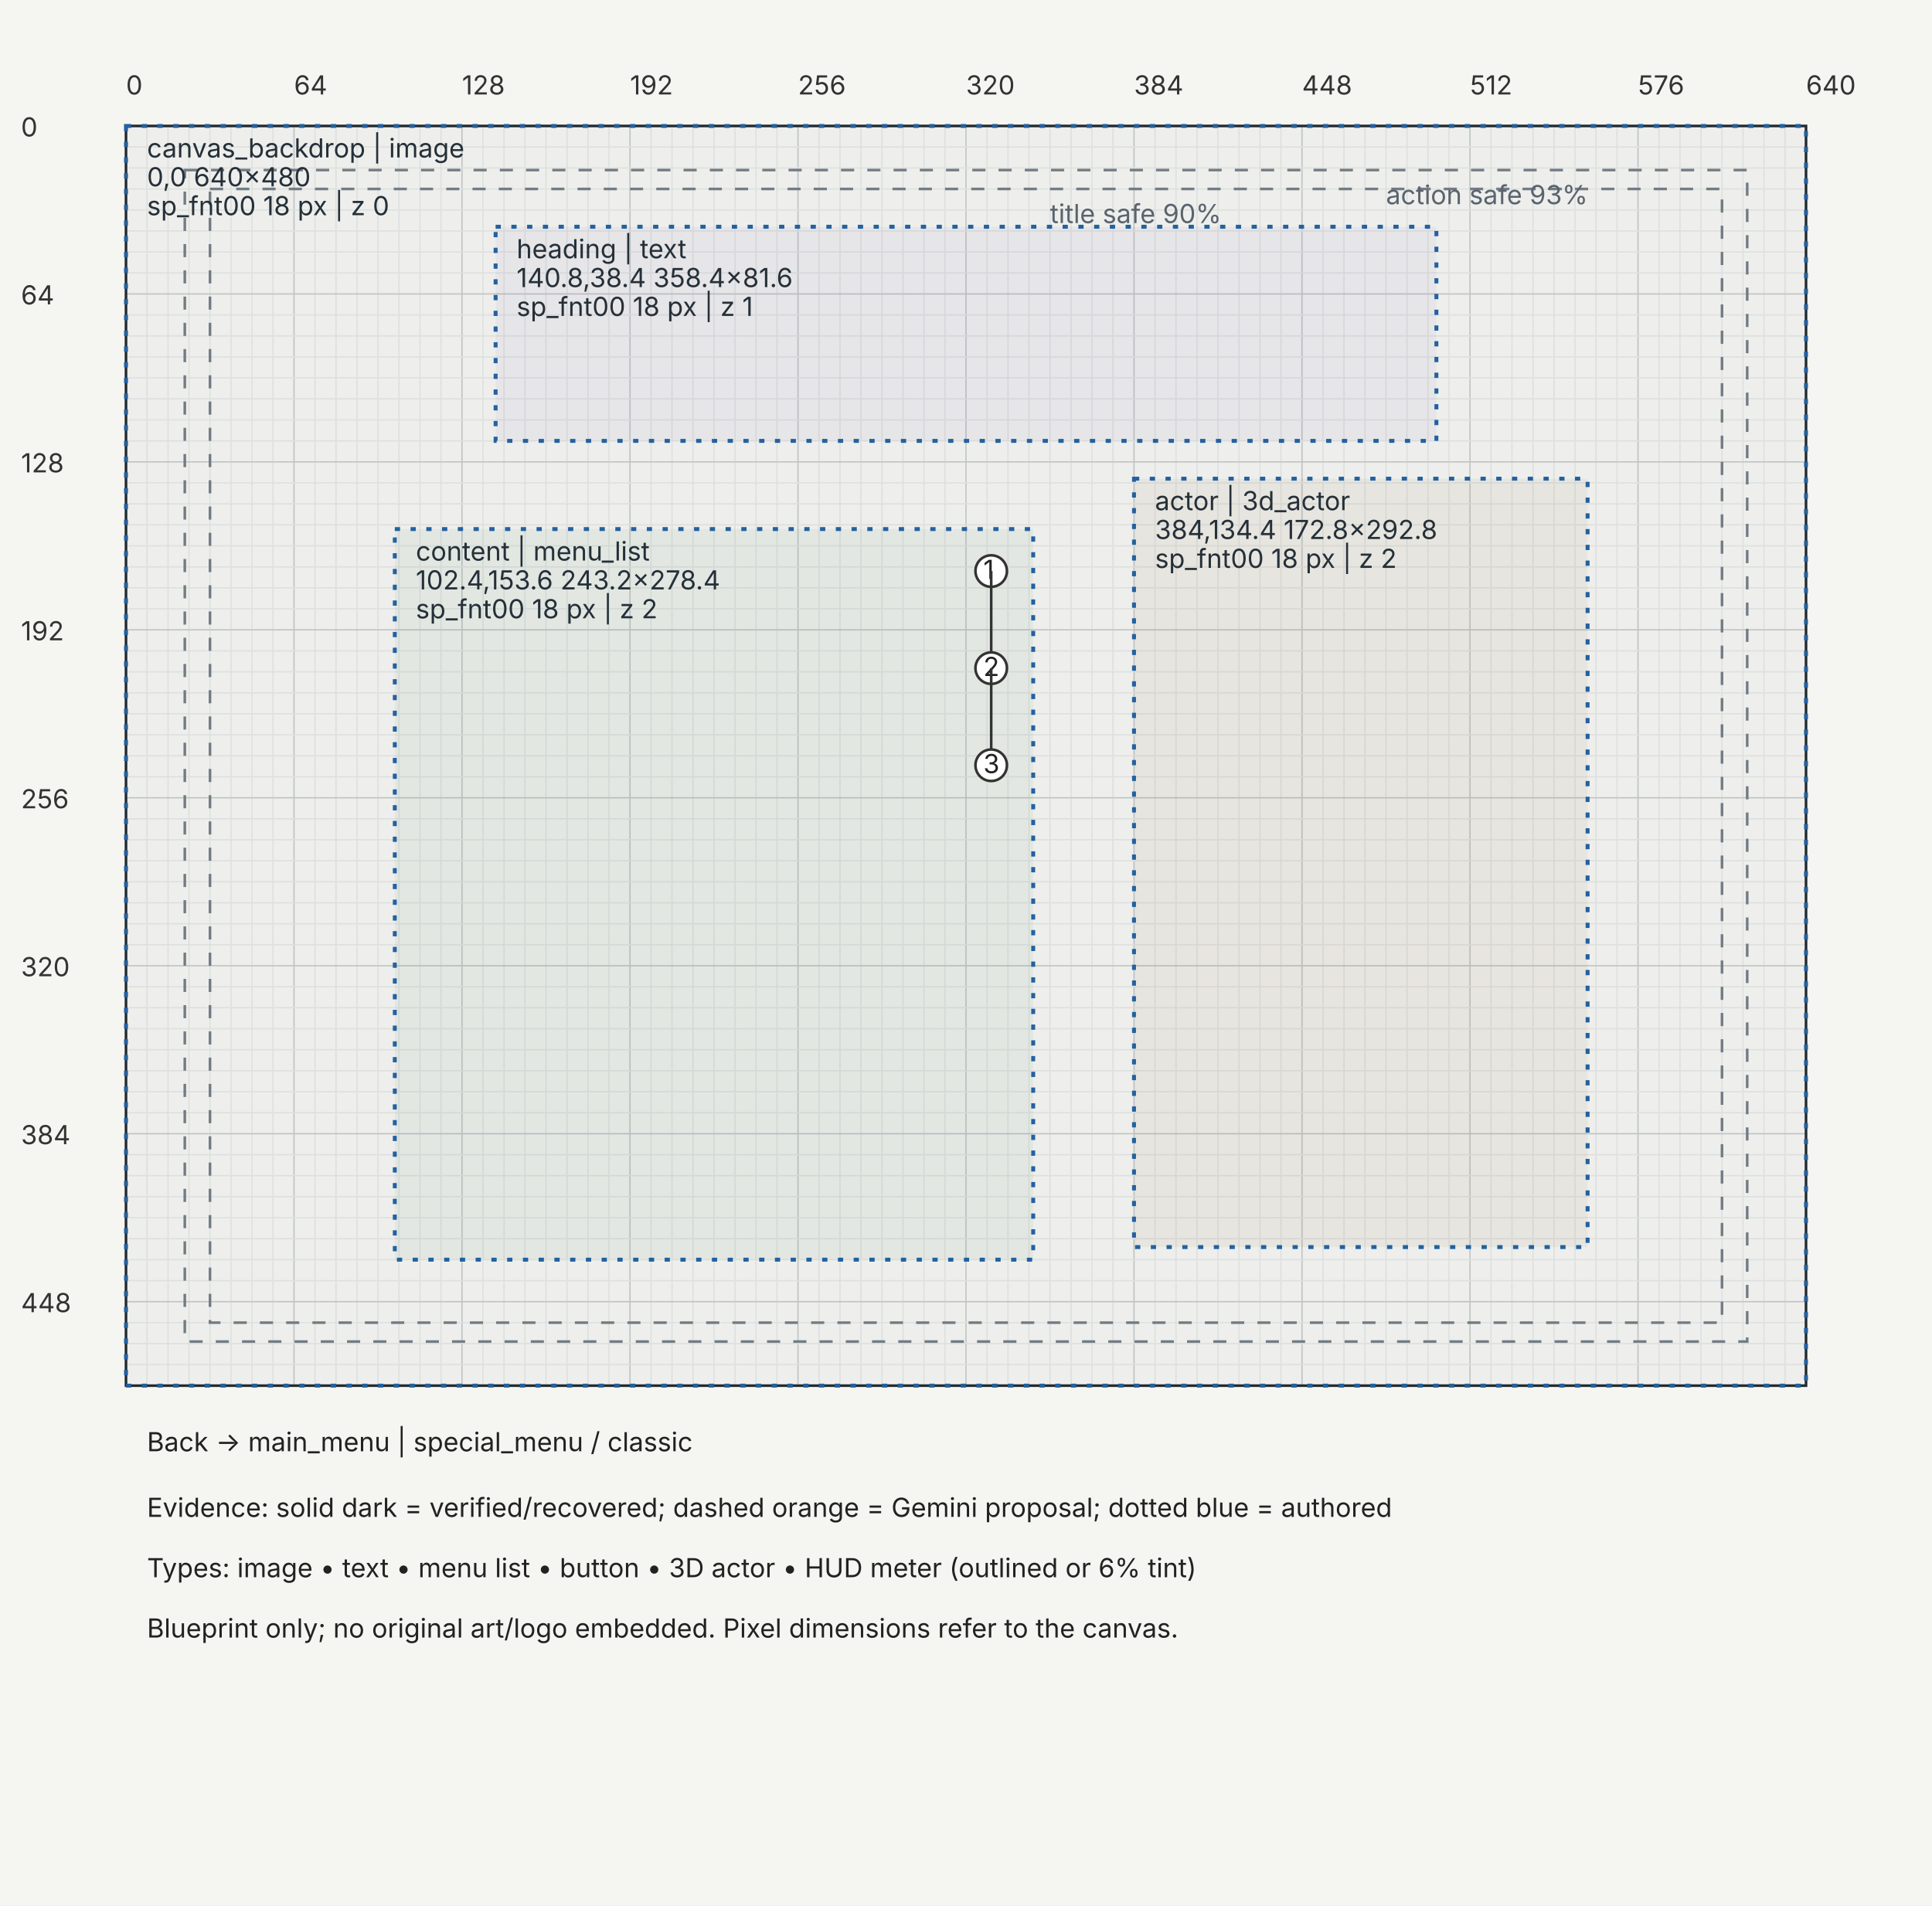
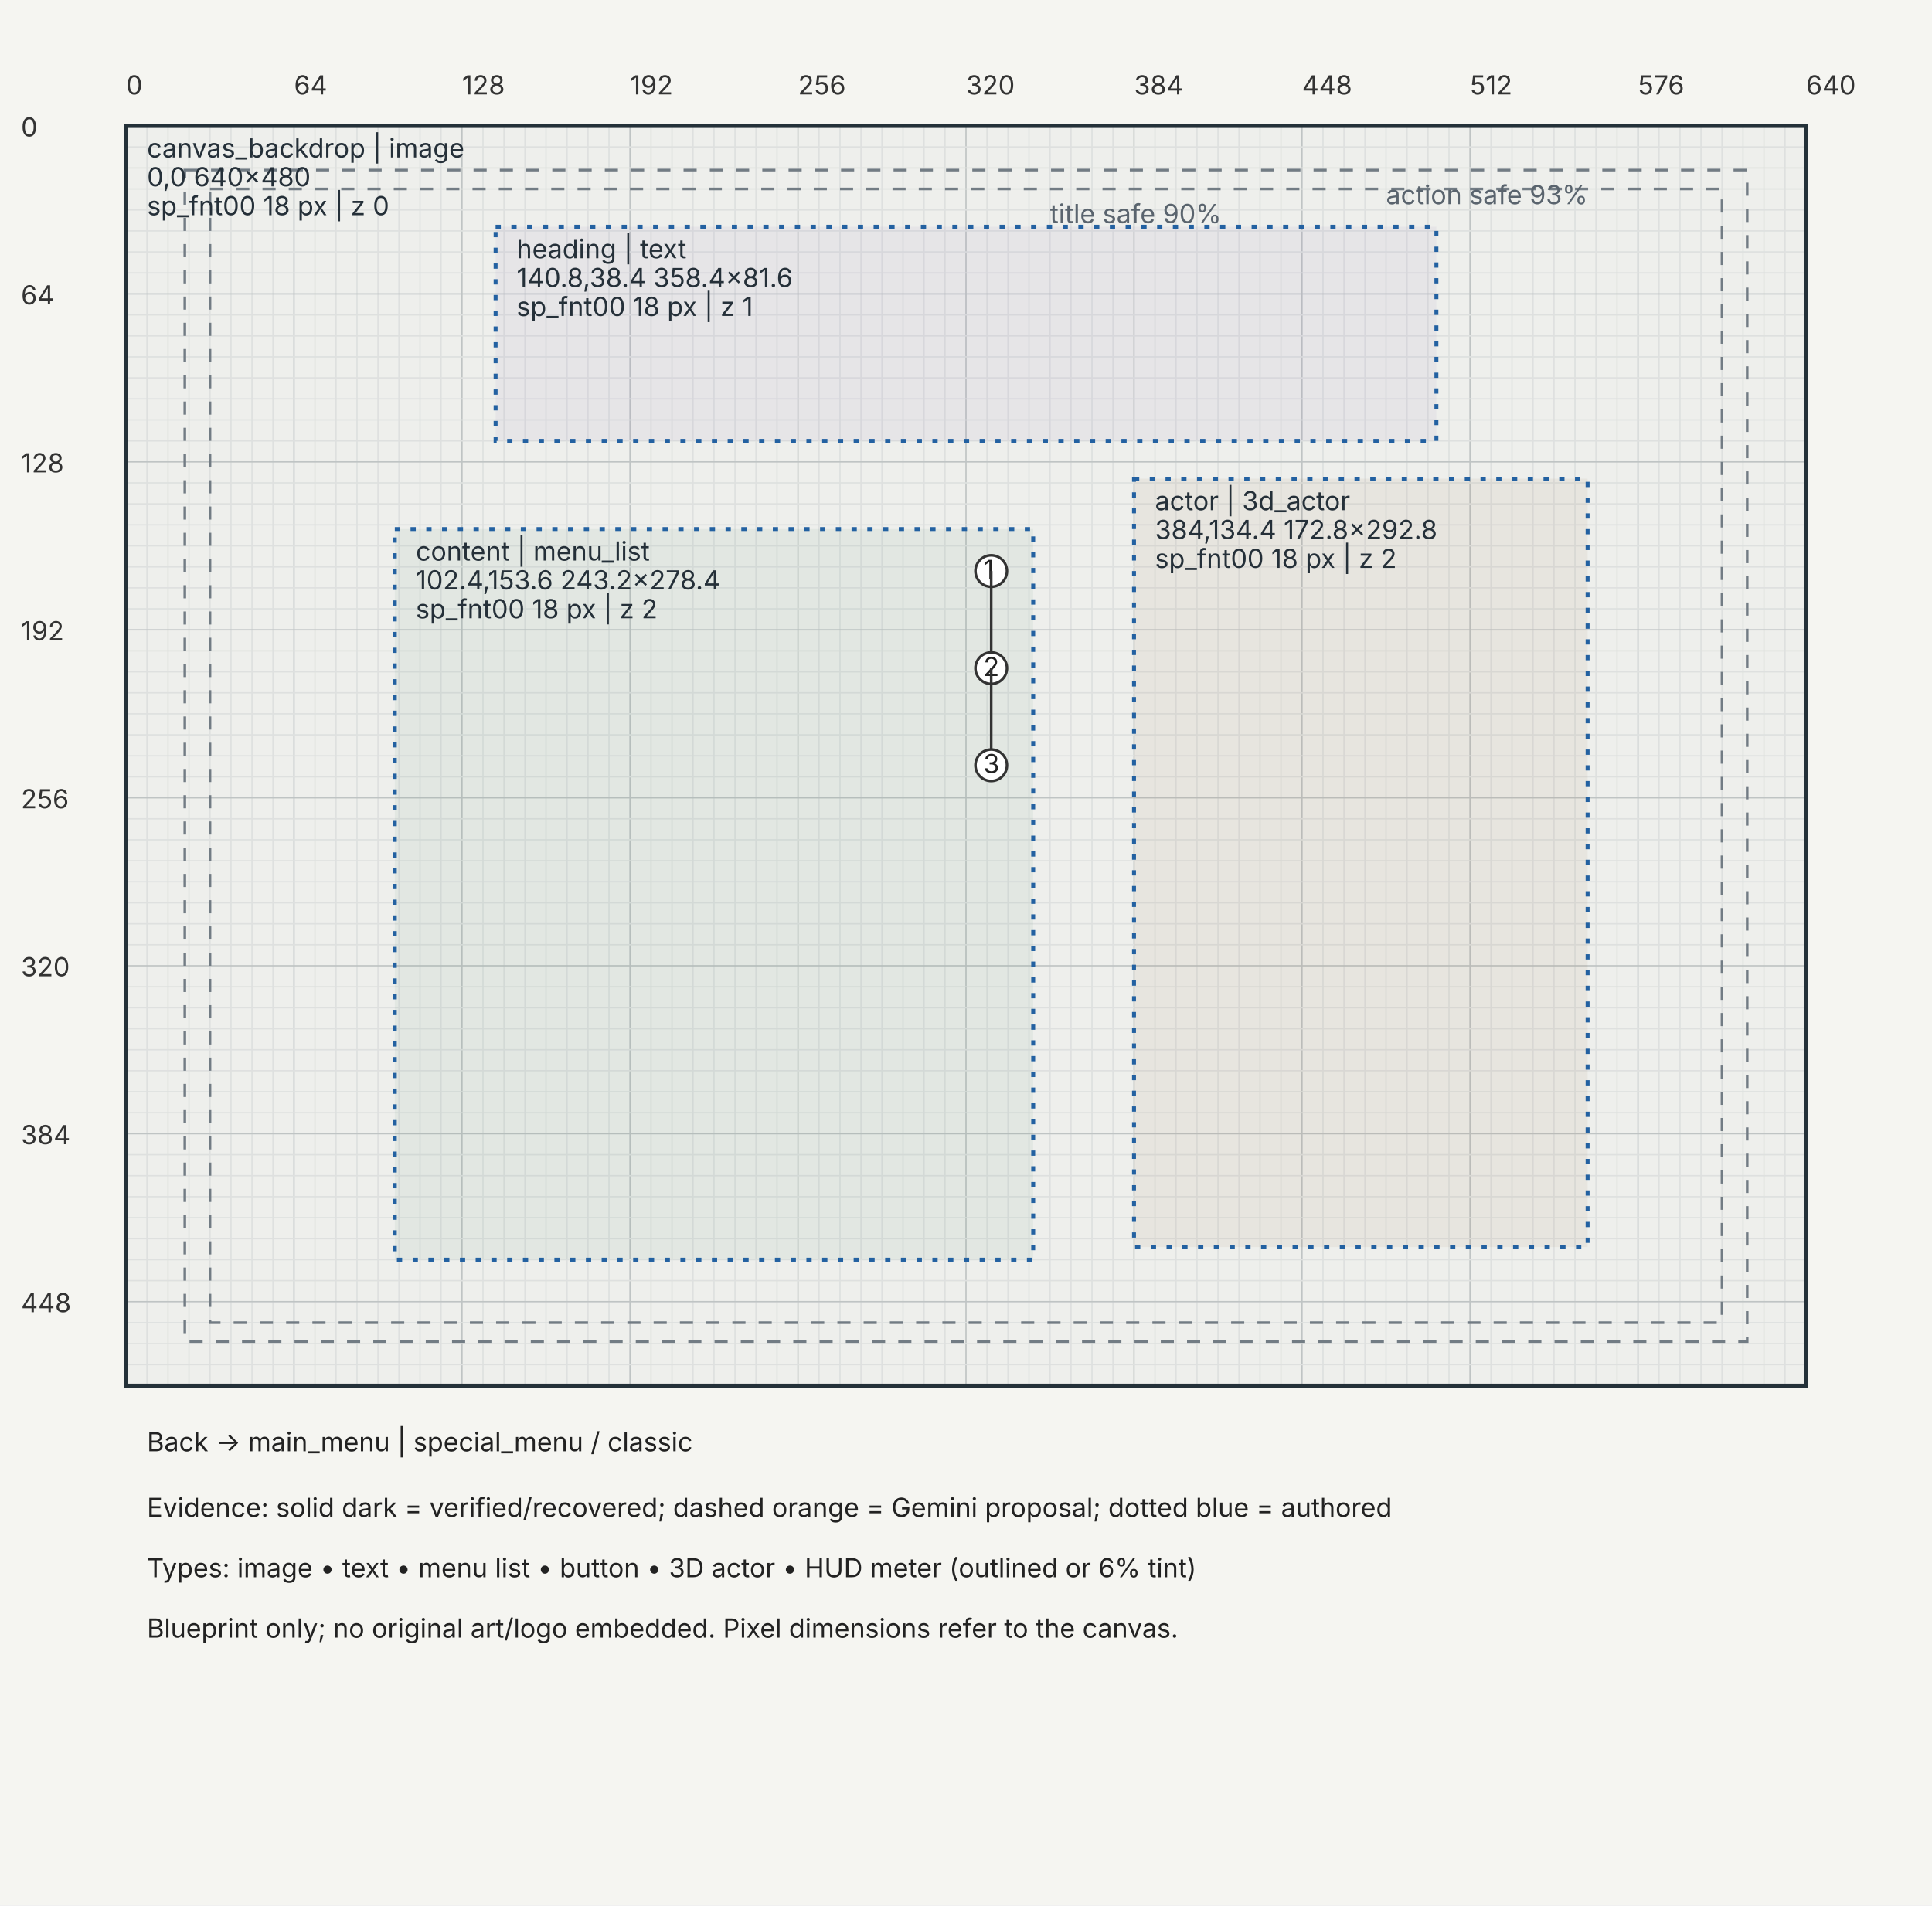
<svg xmlns="http://www.w3.org/2000/svg" width="736" height="726" viewBox="0 0 736 726">
  <rect width="100%" height="100%" fill="#f5f5f1" />
  <defs>
    <marker id="arrow" markerWidth="6" markerHeight="6" refX="5" refY="3" orient="auto">
      <path d="M0,0 L6,3 L0,6" fill="#333" />
    </marker>
  </defs>
  <g transform="translate(48,48)" font-family="Segoe UI,Inter,sans-serif" font-size="10">
    <path d="M0,0 V480" stroke="#c4c8c7" stroke-width="0.5" />
    <path d="M8,0 V480" stroke="#e4e6e3" stroke-width="0.5" />
    <path d="M16,0 V480" stroke="#e4e6e3" stroke-width="0.5" />
    <path d="M24,0 V480" stroke="#e4e6e3" stroke-width="0.5" />
    <path d="M32,0 V480" stroke="#e4e6e3" stroke-width="0.5" />
    <path d="M40,0 V480" stroke="#e4e6e3" stroke-width="0.5" />
    <path d="M48,0 V480" stroke="#e4e6e3" stroke-width="0.5" />
    <path d="M56,0 V480" stroke="#e4e6e3" stroke-width="0.5" />
    <path d="M64,0 V480" stroke="#c4c8c7" stroke-width="0.5" />
    <path d="M72,0 V480" stroke="#e4e6e3" stroke-width="0.5" />
    <path d="M80,0 V480" stroke="#e4e6e3" stroke-width="0.5" />
    <path d="M88,0 V480" stroke="#e4e6e3" stroke-width="0.5" />
    <path d="M96,0 V480" stroke="#e4e6e3" stroke-width="0.5" />
    <path d="M104,0 V480" stroke="#e4e6e3" stroke-width="0.5" />
    <path d="M112,0 V480" stroke="#e4e6e3" stroke-width="0.5" />
    <path d="M120,0 V480" stroke="#e4e6e3" stroke-width="0.5" />
    <path d="M128,0 V480" stroke="#c4c8c7" stroke-width="0.5" />
    <path d="M136,0 V480" stroke="#e4e6e3" stroke-width="0.5" />
    <path d="M144,0 V480" stroke="#e4e6e3" stroke-width="0.5" />
    <path d="M152,0 V480" stroke="#e4e6e3" stroke-width="0.5" />
    <path d="M160,0 V480" stroke="#e4e6e3" stroke-width="0.5" />
    <path d="M168,0 V480" stroke="#e4e6e3" stroke-width="0.5" />
    <path d="M176,0 V480" stroke="#e4e6e3" stroke-width="0.5" />
    <path d="M184,0 V480" stroke="#e4e6e3" stroke-width="0.5" />
    <path d="M192,0 V480" stroke="#c4c8c7" stroke-width="0.5" />
    <path d="M200,0 V480" stroke="#e4e6e3" stroke-width="0.5" />
    <path d="M208,0 V480" stroke="#e4e6e3" stroke-width="0.5" />
    <path d="M216,0 V480" stroke="#e4e6e3" stroke-width="0.5" />
    <path d="M224,0 V480" stroke="#e4e6e3" stroke-width="0.5" />
    <path d="M232,0 V480" stroke="#e4e6e3" stroke-width="0.5" />
    <path d="M240,0 V480" stroke="#e4e6e3" stroke-width="0.5" />
    <path d="M248,0 V480" stroke="#e4e6e3" stroke-width="0.5" />
    <path d="M256,0 V480" stroke="#c4c8c7" stroke-width="0.5" />
    <path d="M264,0 V480" stroke="#e4e6e3" stroke-width="0.5" />
    <path d="M272,0 V480" stroke="#e4e6e3" stroke-width="0.5" />
    <path d="M280,0 V480" stroke="#e4e6e3" stroke-width="0.5" />
    <path d="M288,0 V480" stroke="#e4e6e3" stroke-width="0.5" />
    <path d="M296,0 V480" stroke="#e4e6e3" stroke-width="0.5" />
    <path d="M304,0 V480" stroke="#e4e6e3" stroke-width="0.5" />
    <path d="M312,0 V480" stroke="#e4e6e3" stroke-width="0.5" />
    <path d="M320,0 V480" stroke="#c4c8c7" stroke-width="0.5" />
    <path d="M328,0 V480" stroke="#e4e6e3" stroke-width="0.5" />
    <path d="M336,0 V480" stroke="#e4e6e3" stroke-width="0.5" />
    <path d="M344,0 V480" stroke="#e4e6e3" stroke-width="0.5" />
    <path d="M352,0 V480" stroke="#e4e6e3" stroke-width="0.5" />
    <path d="M360,0 V480" stroke="#e4e6e3" stroke-width="0.5" />
    <path d="M368,0 V480" stroke="#e4e6e3" stroke-width="0.5" />
    <path d="M376,0 V480" stroke="#e4e6e3" stroke-width="0.5" />
    <path d="M384,0 V480" stroke="#c4c8c7" stroke-width="0.5" />
    <path d="M392,0 V480" stroke="#e4e6e3" stroke-width="0.5" />
    <path d="M400,0 V480" stroke="#e4e6e3" stroke-width="0.5" />
    <path d="M408,0 V480" stroke="#e4e6e3" stroke-width="0.5" />
    <path d="M416,0 V480" stroke="#e4e6e3" stroke-width="0.5" />
    <path d="M424,0 V480" stroke="#e4e6e3" stroke-width="0.5" />
    <path d="M432,0 V480" stroke="#e4e6e3" stroke-width="0.5" />
    <path d="M440,0 V480" stroke="#e4e6e3" stroke-width="0.5" />
    <path d="M448,0 V480" stroke="#c4c8c7" stroke-width="0.5" />
    <path d="M456,0 V480" stroke="#e4e6e3" stroke-width="0.5" />
    <path d="M464,0 V480" stroke="#e4e6e3" stroke-width="0.5" />
    <path d="M472,0 V480" stroke="#e4e6e3" stroke-width="0.5" />
    <path d="M480,0 V480" stroke="#e4e6e3" stroke-width="0.5" />
    <path d="M488,0 V480" stroke="#e4e6e3" stroke-width="0.5" />
    <path d="M496,0 V480" stroke="#e4e6e3" stroke-width="0.5" />
    <path d="M504,0 V480" stroke="#e4e6e3" stroke-width="0.5" />
    <path d="M512,0 V480" stroke="#c4c8c7" stroke-width="0.5" />
    <path d="M520,0 V480" stroke="#e4e6e3" stroke-width="0.5" />
    <path d="M528,0 V480" stroke="#e4e6e3" stroke-width="0.5" />
    <path d="M536,0 V480" stroke="#e4e6e3" stroke-width="0.5" />
    <path d="M544,0 V480" stroke="#e4e6e3" stroke-width="0.5" />
    <path d="M552,0 V480" stroke="#e4e6e3" stroke-width="0.5" />
    <path d="M560,0 V480" stroke="#e4e6e3" stroke-width="0.5" />
    <path d="M568,0 V480" stroke="#e4e6e3" stroke-width="0.5" />
    <path d="M576,0 V480" stroke="#c4c8c7" stroke-width="0.5" />
    <path d="M584,0 V480" stroke="#e4e6e3" stroke-width="0.5" />
    <path d="M592,0 V480" stroke="#e4e6e3" stroke-width="0.5" />
    <path d="M600,0 V480" stroke="#e4e6e3" stroke-width="0.5" />
    <path d="M608,0 V480" stroke="#e4e6e3" stroke-width="0.5" />
    <path d="M616,0 V480" stroke="#e4e6e3" stroke-width="0.5" />
    <path d="M624,0 V480" stroke="#e4e6e3" stroke-width="0.5" />
    <path d="M632,0 V480" stroke="#e4e6e3" stroke-width="0.5" />
    <path d="M640,0 V480" stroke="#c4c8c7" stroke-width="0.5" />
    <path d="M0,0 H640" stroke="#c4c8c7" stroke-width="0.5" />
    <path d="M0,8 H640" stroke="#e4e6e3" stroke-width="0.5" />
    <path d="M0,16 H640" stroke="#e4e6e3" stroke-width="0.5" />
    <path d="M0,24 H640" stroke="#e4e6e3" stroke-width="0.5" />
    <path d="M0,32 H640" stroke="#e4e6e3" stroke-width="0.5" />
    <path d="M0,40 H640" stroke="#e4e6e3" stroke-width="0.5" />
    <path d="M0,48 H640" stroke="#e4e6e3" stroke-width="0.5" />
    <path d="M0,56 H640" stroke="#e4e6e3" stroke-width="0.5" />
    <path d="M0,64 H640" stroke="#c4c8c7" stroke-width="0.5" />
    <path d="M0,72 H640" stroke="#e4e6e3" stroke-width="0.5" />
    <path d="M0,80 H640" stroke="#e4e6e3" stroke-width="0.5" />
    <path d="M0,88 H640" stroke="#e4e6e3" stroke-width="0.5" />
    <path d="M0,96 H640" stroke="#e4e6e3" stroke-width="0.5" />
    <path d="M0,104 H640" stroke="#e4e6e3" stroke-width="0.5" />
    <path d="M0,112 H640" stroke="#e4e6e3" stroke-width="0.5" />
    <path d="M0,120 H640" stroke="#e4e6e3" stroke-width="0.5" />
    <path d="M0,128 H640" stroke="#c4c8c7" stroke-width="0.5" />
    <path d="M0,136 H640" stroke="#e4e6e3" stroke-width="0.5" />
    <path d="M0,144 H640" stroke="#e4e6e3" stroke-width="0.5" />
    <path d="M0,152 H640" stroke="#e4e6e3" stroke-width="0.5" />
    <path d="M0,160 H640" stroke="#e4e6e3" stroke-width="0.5" />
    <path d="M0,168 H640" stroke="#e4e6e3" stroke-width="0.5" />
    <path d="M0,176 H640" stroke="#e4e6e3" stroke-width="0.5" />
    <path d="M0,184 H640" stroke="#e4e6e3" stroke-width="0.5" />
    <path d="M0,192 H640" stroke="#c4c8c7" stroke-width="0.5" />
    <path d="M0,200 H640" stroke="#e4e6e3" stroke-width="0.5" />
    <path d="M0,208 H640" stroke="#e4e6e3" stroke-width="0.5" />
    <path d="M0,216 H640" stroke="#e4e6e3" stroke-width="0.5" />
    <path d="M0,224 H640" stroke="#e4e6e3" stroke-width="0.5" />
    <path d="M0,232 H640" stroke="#e4e6e3" stroke-width="0.5" />
    <path d="M0,240 H640" stroke="#e4e6e3" stroke-width="0.5" />
    <path d="M0,248 H640" stroke="#e4e6e3" stroke-width="0.5" />
    <path d="M0,256 H640" stroke="#c4c8c7" stroke-width="0.5" />
    <path d="M0,264 H640" stroke="#e4e6e3" stroke-width="0.5" />
    <path d="M0,272 H640" stroke="#e4e6e3" stroke-width="0.5" />
    <path d="M0,280 H640" stroke="#e4e6e3" stroke-width="0.5" />
    <path d="M0,288 H640" stroke="#e4e6e3" stroke-width="0.5" />
    <path d="M0,296 H640" stroke="#e4e6e3" stroke-width="0.5" />
    <path d="M0,304 H640" stroke="#e4e6e3" stroke-width="0.5" />
    <path d="M0,312 H640" stroke="#e4e6e3" stroke-width="0.5" />
    <path d="M0,320 H640" stroke="#c4c8c7" stroke-width="0.5" />
    <path d="M0,328 H640" stroke="#e4e6e3" stroke-width="0.5" />
    <path d="M0,336 H640" stroke="#e4e6e3" stroke-width="0.5" />
    <path d="M0,344 H640" stroke="#e4e6e3" stroke-width="0.5" />
    <path d="M0,352 H640" stroke="#e4e6e3" stroke-width="0.5" />
    <path d="M0,360 H640" stroke="#e4e6e3" stroke-width="0.5" />
    <path d="M0,368 H640" stroke="#e4e6e3" stroke-width="0.5" />
    <path d="M0,376 H640" stroke="#e4e6e3" stroke-width="0.5" />
    <path d="M0,384 H640" stroke="#c4c8c7" stroke-width="0.5" />
    <path d="M0,392 H640" stroke="#e4e6e3" stroke-width="0.5" />
    <path d="M0,400 H640" stroke="#e4e6e3" stroke-width="0.5" />
    <path d="M0,408 H640" stroke="#e4e6e3" stroke-width="0.5" />
    <path d="M0,416 H640" stroke="#e4e6e3" stroke-width="0.5" />
    <path d="M0,424 H640" stroke="#e4e6e3" stroke-width="0.5" />
    <path d="M0,432 H640" stroke="#e4e6e3" stroke-width="0.5" />
    <path d="M0,440 H640" stroke="#e4e6e3" stroke-width="0.5" />
    <path d="M0,448 H640" stroke="#c4c8c7" stroke-width="0.5" />
    <path d="M0,456 H640" stroke="#e4e6e3" stroke-width="0.5" />
    <path d="M0,464 H640" stroke="#e4e6e3" stroke-width="0.5" />
    <path d="M0,472 H640" stroke="#e4e6e3" stroke-width="0.5" />
    <path d="M0,480 H640" stroke="#e4e6e3" stroke-width="0.5" />
    <text x="0" y="-12" fill="#333">0</text>
    <text x="64" y="-12" fill="#333">64</text>
    <text x="128" y="-12" fill="#333">128</text>
    <text x="192" y="-12" fill="#333">192</text>
    <text x="256" y="-12" fill="#333">256</text>
    <text x="320" y="-12" fill="#333">320</text>
    <text x="384" y="-12" fill="#333">384</text>
    <text x="448" y="-12" fill="#333">448</text>
    <text x="512" y="-12" fill="#333">512</text>
    <text x="576" y="-12" fill="#333">576</text>
    <text x="640" y="-12" fill="#333">640</text>
    <text x="-40" y="4" fill="#333">0</text>
    <text x="-40" y="68" fill="#333">64</text>
    <text x="-40" y="132" fill="#333">128</text>
    <text x="-40" y="196" fill="#333">192</text>
    <text x="-40" y="260" fill="#333">256</text>
    <text x="-40" y="324" fill="#333">320</text>
    <text x="-40" y="388" fill="#333">384</text>
    <text x="-40" y="452" fill="#333">448</text>
    <rect width="640" height="480" fill="none" stroke="#20282e" />
    <rect x="32" y="24" width="576" height="432" fill="none" stroke="#727b83" stroke-dasharray="5 5" />
    <text x="352" y="37" fill="#58626b">title safe 90%</text>
    <rect x="22.4" y="16.8" width="595.2" height="446.4" fill="none" stroke="#727b83" stroke-dasharray="5 5" />
    <text x="480" y="29.8" fill="#58626b">action safe 93%</text>
    <g>
-       <rect x="0" y="0" width="640" height="480" fill="#7c8c97" fill-opacity="0.06" stroke="#2361a1" stroke-width="1.5" stroke-dasharray="2 4" />
+       <rect x="0" y="0" width="640" height="480" fill="#7c8c97" fill-opacity="0.06" stroke="#243139" stroke-width="1.5" stroke-dasharray="" />
      <text x="8" y="12" fill="#253039">canvas_backdrop | image</text>
      <text x="8" y="23" fill="#253039">0,0 640×480</text>
      <text x="8" y="34" fill="#253039">sp_fnt00 18 px | z 0</text>
    </g>
    <g>
      <rect x="140.8" y="38.4" width="358.4" height="81.6" fill="#6651a5" fill-opacity="0.06" stroke="#2361a1" stroke-width="1.5" stroke-dasharray="2 4" />
      <text x="148.8" y="50.4" fill="#253039">heading | text</text>
      <text x="148.8" y="61.4" fill="#253039">140.8,38.4 358.4×81.6</text>
      <text x="148.8" y="72.4" fill="#253039">sp_fnt00 18 px | z 1</text>
    </g>
    <g>
      <rect x="102.4" y="153.6" width="243.2" height="278.4" fill="#296b4f" fill-opacity="0.06" stroke="#2361a1" stroke-width="1.5" stroke-dasharray="2 4" />
      <text x="110.4" y="165.6" fill="#253039">content | menu_list</text>
      <text x="110.4" y="176.6" fill="#253039">102.4,153.6 243.2×278.4</text>
      <text x="110.4" y="187.6" fill="#253039">sp_fnt00 18 px | z 2</text>
    </g>
    <g>
      <rect x="384.0" y="134.4" width="172.8" height="292.8" fill="#775020" fill-opacity="0.06" stroke="#2361a1" stroke-width="1.5" stroke-dasharray="2 4" />
      <text x="392.0" y="146.4" fill="#253039">actor | 3d_actor</text>
      <text x="392.0" y="157.4" fill="#253039">384,134.4 172.8×292.8</text>
      <text x="392.0" y="168.4" fill="#253039">sp_fnt00 18 px | z 2</text>
    </g>
    <circle cx="329.6" cy="169.6" r="6" fill="#fff" stroke="#333" />
    <text x="326.6" y="172.6" fill="#222">1</text>
    <path d="M329.6,169.6 L329.6,206.6" stroke="#333" marker-end="url(#arrow)" />
    <circle cx="329.6" cy="206.6" r="6" fill="#fff" stroke="#333" />
    <text x="326.6" y="209.6" fill="#222">2</text>
    <path d="M329.6,206.6 L329.6,243.6" stroke="#333" marker-end="url(#arrow)" />
    <circle cx="329.6" cy="243.6" r="6" fill="#fff" stroke="#333" />
    <text x="326.6" y="246.6" fill="#222">3</text>
    <text x="8" y="505" fill="#222">Back → main_menu | special_menu / classic</text>
    <text x="8" y="530" fill="#222">Evidence: solid dark = verified/recovered; dashed orange = Gemini proposal; dotted blue = authored</text>
    <text x="8" y="553" fill="#222">Types: image • text • menu list • button • 3D actor • HUD meter (outlined or 6% tint)</text>
    <text x="8" y="576" fill="#222">Blueprint only; no original art/logo embedded. Pixel dimensions refer to the canvas.</text>
  </g>
</svg>
